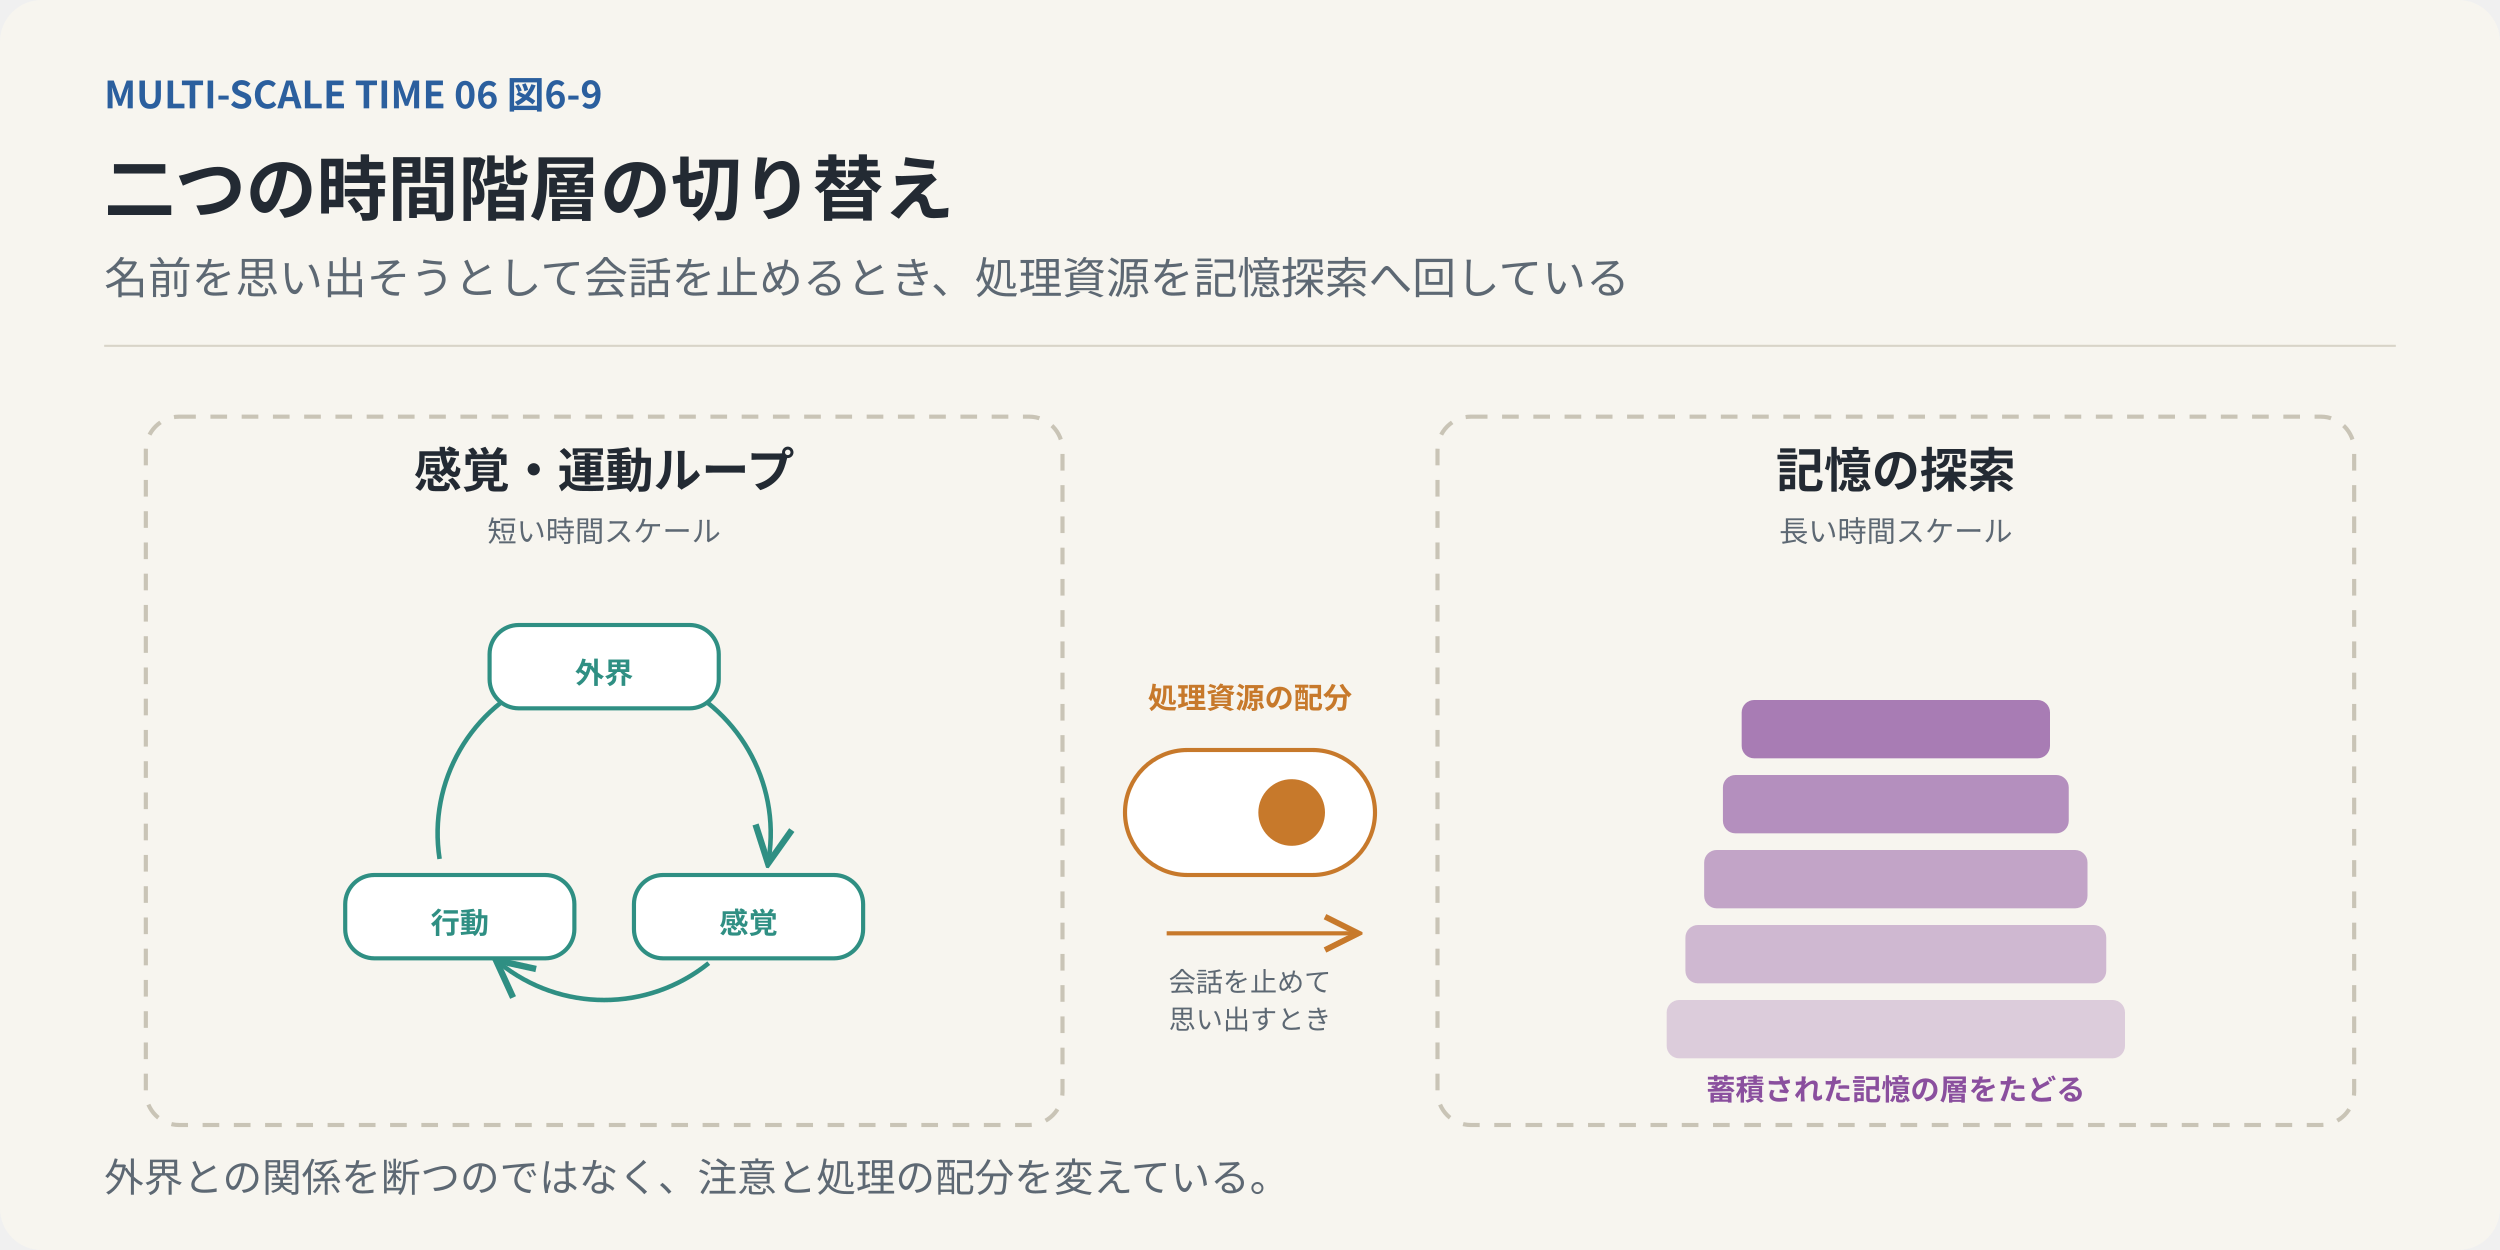
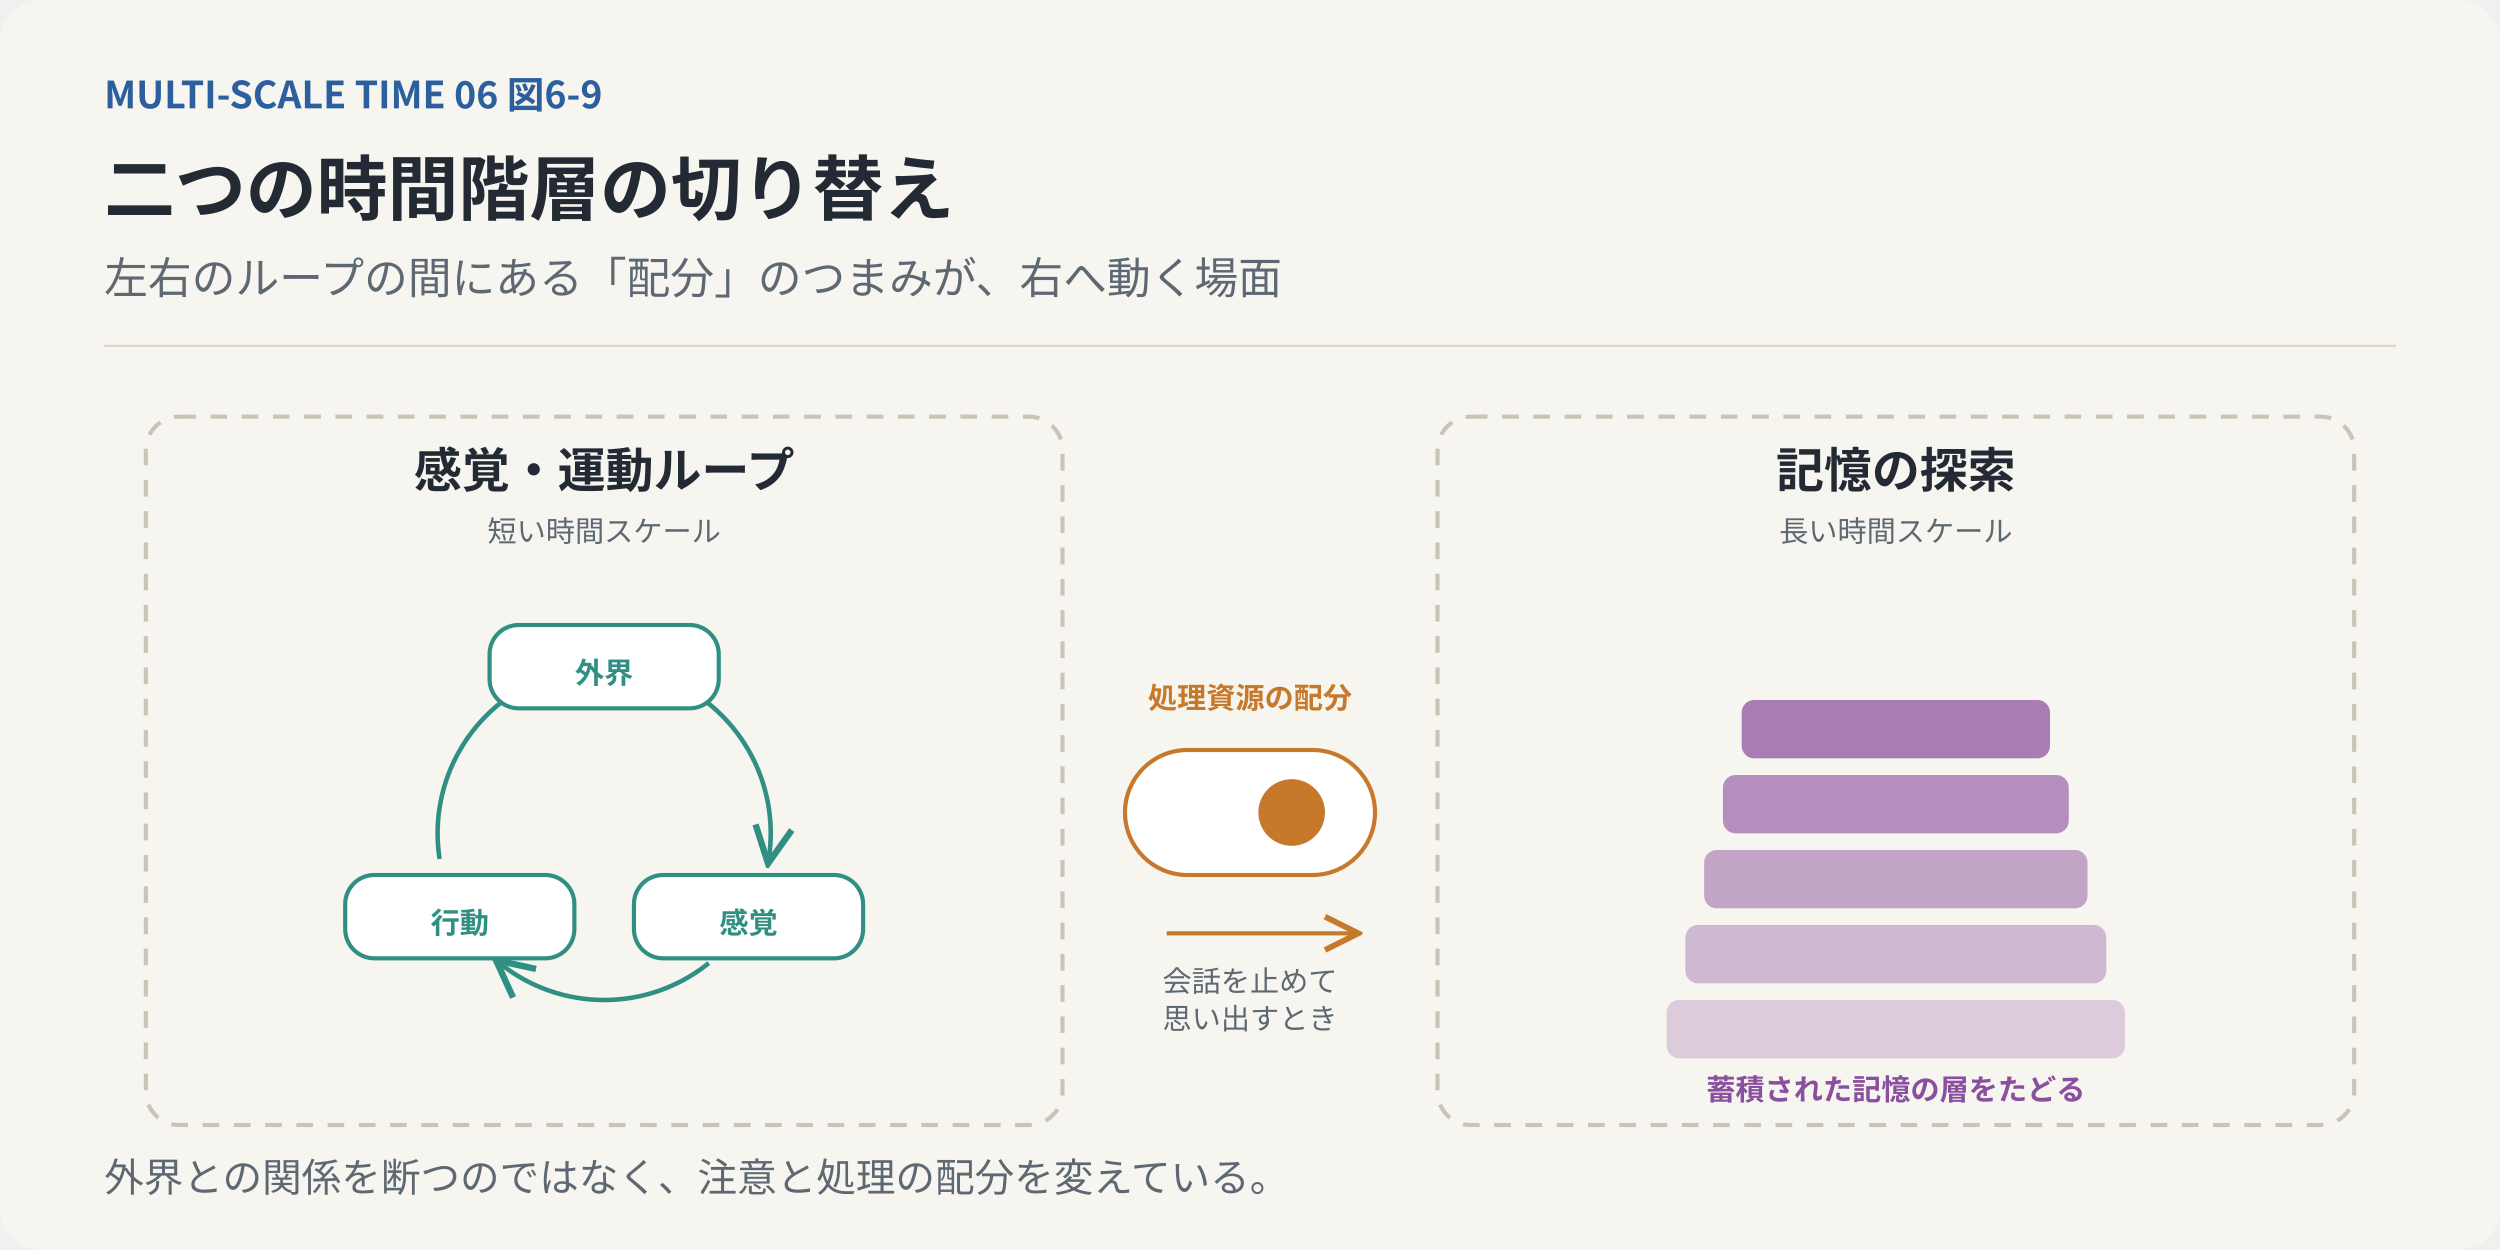
<svg xmlns="http://www.w3.org/2000/svg" width="1200" height="600" viewBox="0 0 1200 600" role="img" aria-labelledby="title desc">
  <defs>
-     <marker id="arrow" markerWidth="10" markerHeight="10" refX="8" refY="5" orient="auto-start-reverse">
-       <path d="M1,1 L9,5 L1,9" fill="none" stroke="#5d6873" stroke-width="1.4" />
+     <marker id="arrow-2f8f83" markerWidth="10" markerHeight="10" refX="8" refY="5" orient="auto-start-reverse">
+       <path d="M1,1 L9,5 L1,9" fill="none" stroke="#2f8f83" stroke-width="1.4" />
    </marker>
-     <marker id="arrow-blue" markerWidth="10" markerHeight="10" refX="8" refY="5" orient="auto-start-reverse">
-       <path d="M1,1 L9,5 L1,9" fill="none" stroke="#2b5f9e" stroke-width="1.4" />
-     </marker>
-     <marker id="arrow-amber" markerWidth="10" markerHeight="10" refX="8" refY="5" orient="auto-start-reverse">
+     <marker id="arrow-c7792b" markerWidth="10" markerHeight="10" refX="8" refY="5" orient="auto-start-reverse">
      <path d="M1,1 L9,5 L1,9" fill="none" stroke="#c7792b" stroke-width="1.4" />
-     </marker>
-     <marker id="arrow-teal" markerWidth="10" markerHeight="10" refX="8" refY="5" orient="auto-start-reverse">
-       <path d="M1,1 L9,5 L1,9" fill="none" stroke="#2f8f83" stroke-width="1.4" />
    </marker>
  </defs>
  <rect width="1200" height="600" rx="20" fill="#f7f5ef" />
  <g font-family="system-ui, -apple-system, &quot;Hiragino Kaku Gothic ProN&quot;, &quot;Noto Sans CJK JP&quot;, Meiryo, sans-serif">
    <text x="50.0" y="52.0" fill="#2b5f9e" font-size="18" text-anchor="start" font-weight="700">MULTI-SCALE TIME     06     図6-9</text>
    <text x="50.0" y="103.0" fill="#232a33" font-size="34" text-anchor="start" font-weight="700">二つの時間階層の切り替え</text>
-     <text x="50.0" y="141.0" fill="#5d6873" font-size="21" text-anchor="start" font-weight="400">名前を思い出そうとして会話を止めるとき、処理資源を記憶探索へ回している</text>
+     <text x="50.0" y="141.0" fill="#5d6873" font-size="21" text-anchor="start" font-weight="400">左右のループの間にある「配分」のつまみが、右へ動く場面</text>
    <line x1="50.0" y1="166.0" x2="1150.0" y2="166.0" stroke="#d8d4c8" stroke-width="1" />
    <rect x="70.0" y="200.0" width="440.0" height="340.0" rx="16" fill="none" stroke="#c9c4b6" stroke-width="2" stroke-dasharray="8 7" />
    <text x="290.0" y="234.0" fill="#232a33" font-size="23" text-anchor="middle" font-weight="700">感覚・運動ループ</text>
    <text x="290.0" y="260.0" fill="#5d6873" font-size="14" text-anchor="middle" font-weight="400">短い時間スケール</text>
-     <path d="M 318.8 325.4 A 80 80 0 0 1 369.0 412.3" fill="none" stroke="#2f8f83" stroke-width="2.2" marker-end="url(#arrow-teal)" />
-     <path d="M 340.2 462.3 A 80 80 0 0 1 239.8 462.3" fill="none" stroke="#2f8f83" stroke-width="2.2" marker-end="url(#arrow-teal)" />
-     <path d="M 211.0 412.3 A 80 80 0 0 1 261.2 325.4" fill="none" stroke="#2f8f83" stroke-width="2.2" marker-end="url(#arrow-teal)" />
+     <path d="M 318.8 325.4 A 80 80 0 0 1 369.0 412.3" fill="none" stroke="#2f8f83" stroke-width="2.2" marker-end="url(#arrow-2f8f83)" />
+     <path d="M 340.2 462.3 A 80 80 0 0 1 239.8 462.3" fill="none" stroke="#2f8f83" stroke-width="2.2" marker-end="url(#arrow-2f8f83)" />
+     <path d="M 211.0 412.3 A 80 80 0 0 1 261.2 325.4" fill="none" stroke="#2f8f83" stroke-width="2.2" marker-end="url(#arrow-2f8f83)" />
    <rect x="235.0" y="300.0" width="110.0" height="40.0" rx="14" fill="#ffffff" stroke="#2f8f83" stroke-width="2" />
    <text x="290.0" y="328.0" fill="#2f8f83" font-size="14" text-anchor="middle" font-weight="700">外界</text>
    <rect x="304.3" y="420.0" width="110.0" height="40.0" rx="14" fill="#ffffff" stroke="#2f8f83" stroke-width="2" />
    <text x="359.3" y="448.0" fill="#2f8f83" font-size="14" text-anchor="middle" font-weight="700">感覚</text>
    <rect x="165.7" y="420.0" width="110.0" height="40.0" rx="14" fill="#ffffff" stroke="#2f8f83" stroke-width="2" />
    <text x="220.7" y="448.0" fill="#2f8f83" font-size="14" text-anchor="middle" font-weight="700">行動</text>
    <rect x="690.0" y="200.0" width="440.0" height="340.0" rx="16" fill="none" stroke="#c9c4b6" stroke-width="2" stroke-dasharray="8 7" />
    <text x="910.0" y="234.0" fill="#232a33" font-size="23" text-anchor="middle" font-weight="700">記憶の探索</text>
    <text x="910.0" y="260.0" fill="#5d6873" font-size="14" text-anchor="middle" font-weight="400">長い時間スケール</text>
    <rect x="800.0" y="480.0" width="220.0" height="28.0" rx="6" fill="#8a4f9e" stroke="none" stroke-width="0" opacity="0.25" />
    <rect x="809.0" y="444.0" width="202.0" height="28.0" rx="6" fill="#8a4f9e" stroke="none" stroke-width="0" opacity="0.37" />
    <rect x="818.0" y="408.0" width="184.0" height="28.0" rx="6" fill="#8a4f9e" stroke="none" stroke-width="0" opacity="0.49" />
    <rect x="827.0" y="372.0" width="166.0" height="28.0" rx="6" fill="#8a4f9e" stroke="none" stroke-width="0" opacity="0.61" />
    <rect x="836.0" y="336.0" width="148.0" height="28.0" rx="6" fill="#8a4f9e" stroke="none" stroke-width="0" opacity="0.73" />
    <text x="910.0" y="528.0" fill="#8a4f9e" font-size="14" text-anchor="middle" font-weight="700">蓄積された記憶の層をたどる</text>
    <rect x="540.0" y="360.0" width="120.0" height="60.0" rx="30" fill="#ffffff" stroke="#c7792b" stroke-width="2" />
    <circle cx="620.0" cy="390.0" r="16" fill="#c7792b" />
    <text x="600.0" y="340.0" fill="#c7792b" font-size="14" text-anchor="middle" font-weight="700">処理資源の配分</text>
-     <line x1="560.0" y1="448.0" x2="650.0" y2="448.0" stroke="#c7792b" stroke-width="2" marker-end="url(#arrow-amber)" />
-     <text x="600.0" y="476.0" fill="#5d6873" font-size="13" text-anchor="middle" font-weight="400">会話を止めて</text>
-     <text x="600.0" y="494.0" fill="#5d6873" font-size="13" text-anchor="middle" font-weight="400">思い出すとき</text>
+     <line x1="560.0" y1="448.0" x2="650.0" y2="448.0" stroke="#c7792b" stroke-width="2" marker-end="url(#arrow-c7792b)" />
+     <text x="600.0" y="476.0" fill="#5d6873" font-size="14" text-anchor="middle" font-weight="400">会話を止めて</text>
+     <text x="600.0" y="494.0" fill="#5d6873" font-size="14" text-anchor="middle" font-weight="400">思い出すとき</text>
    <text x="50.0" y="572.0" fill="#5d6873" font-size="19" text-anchor="start" font-weight="400">外界との関係を断つのではなく、注意と処理の配分を変えている。</text>
  </g>
</svg>
